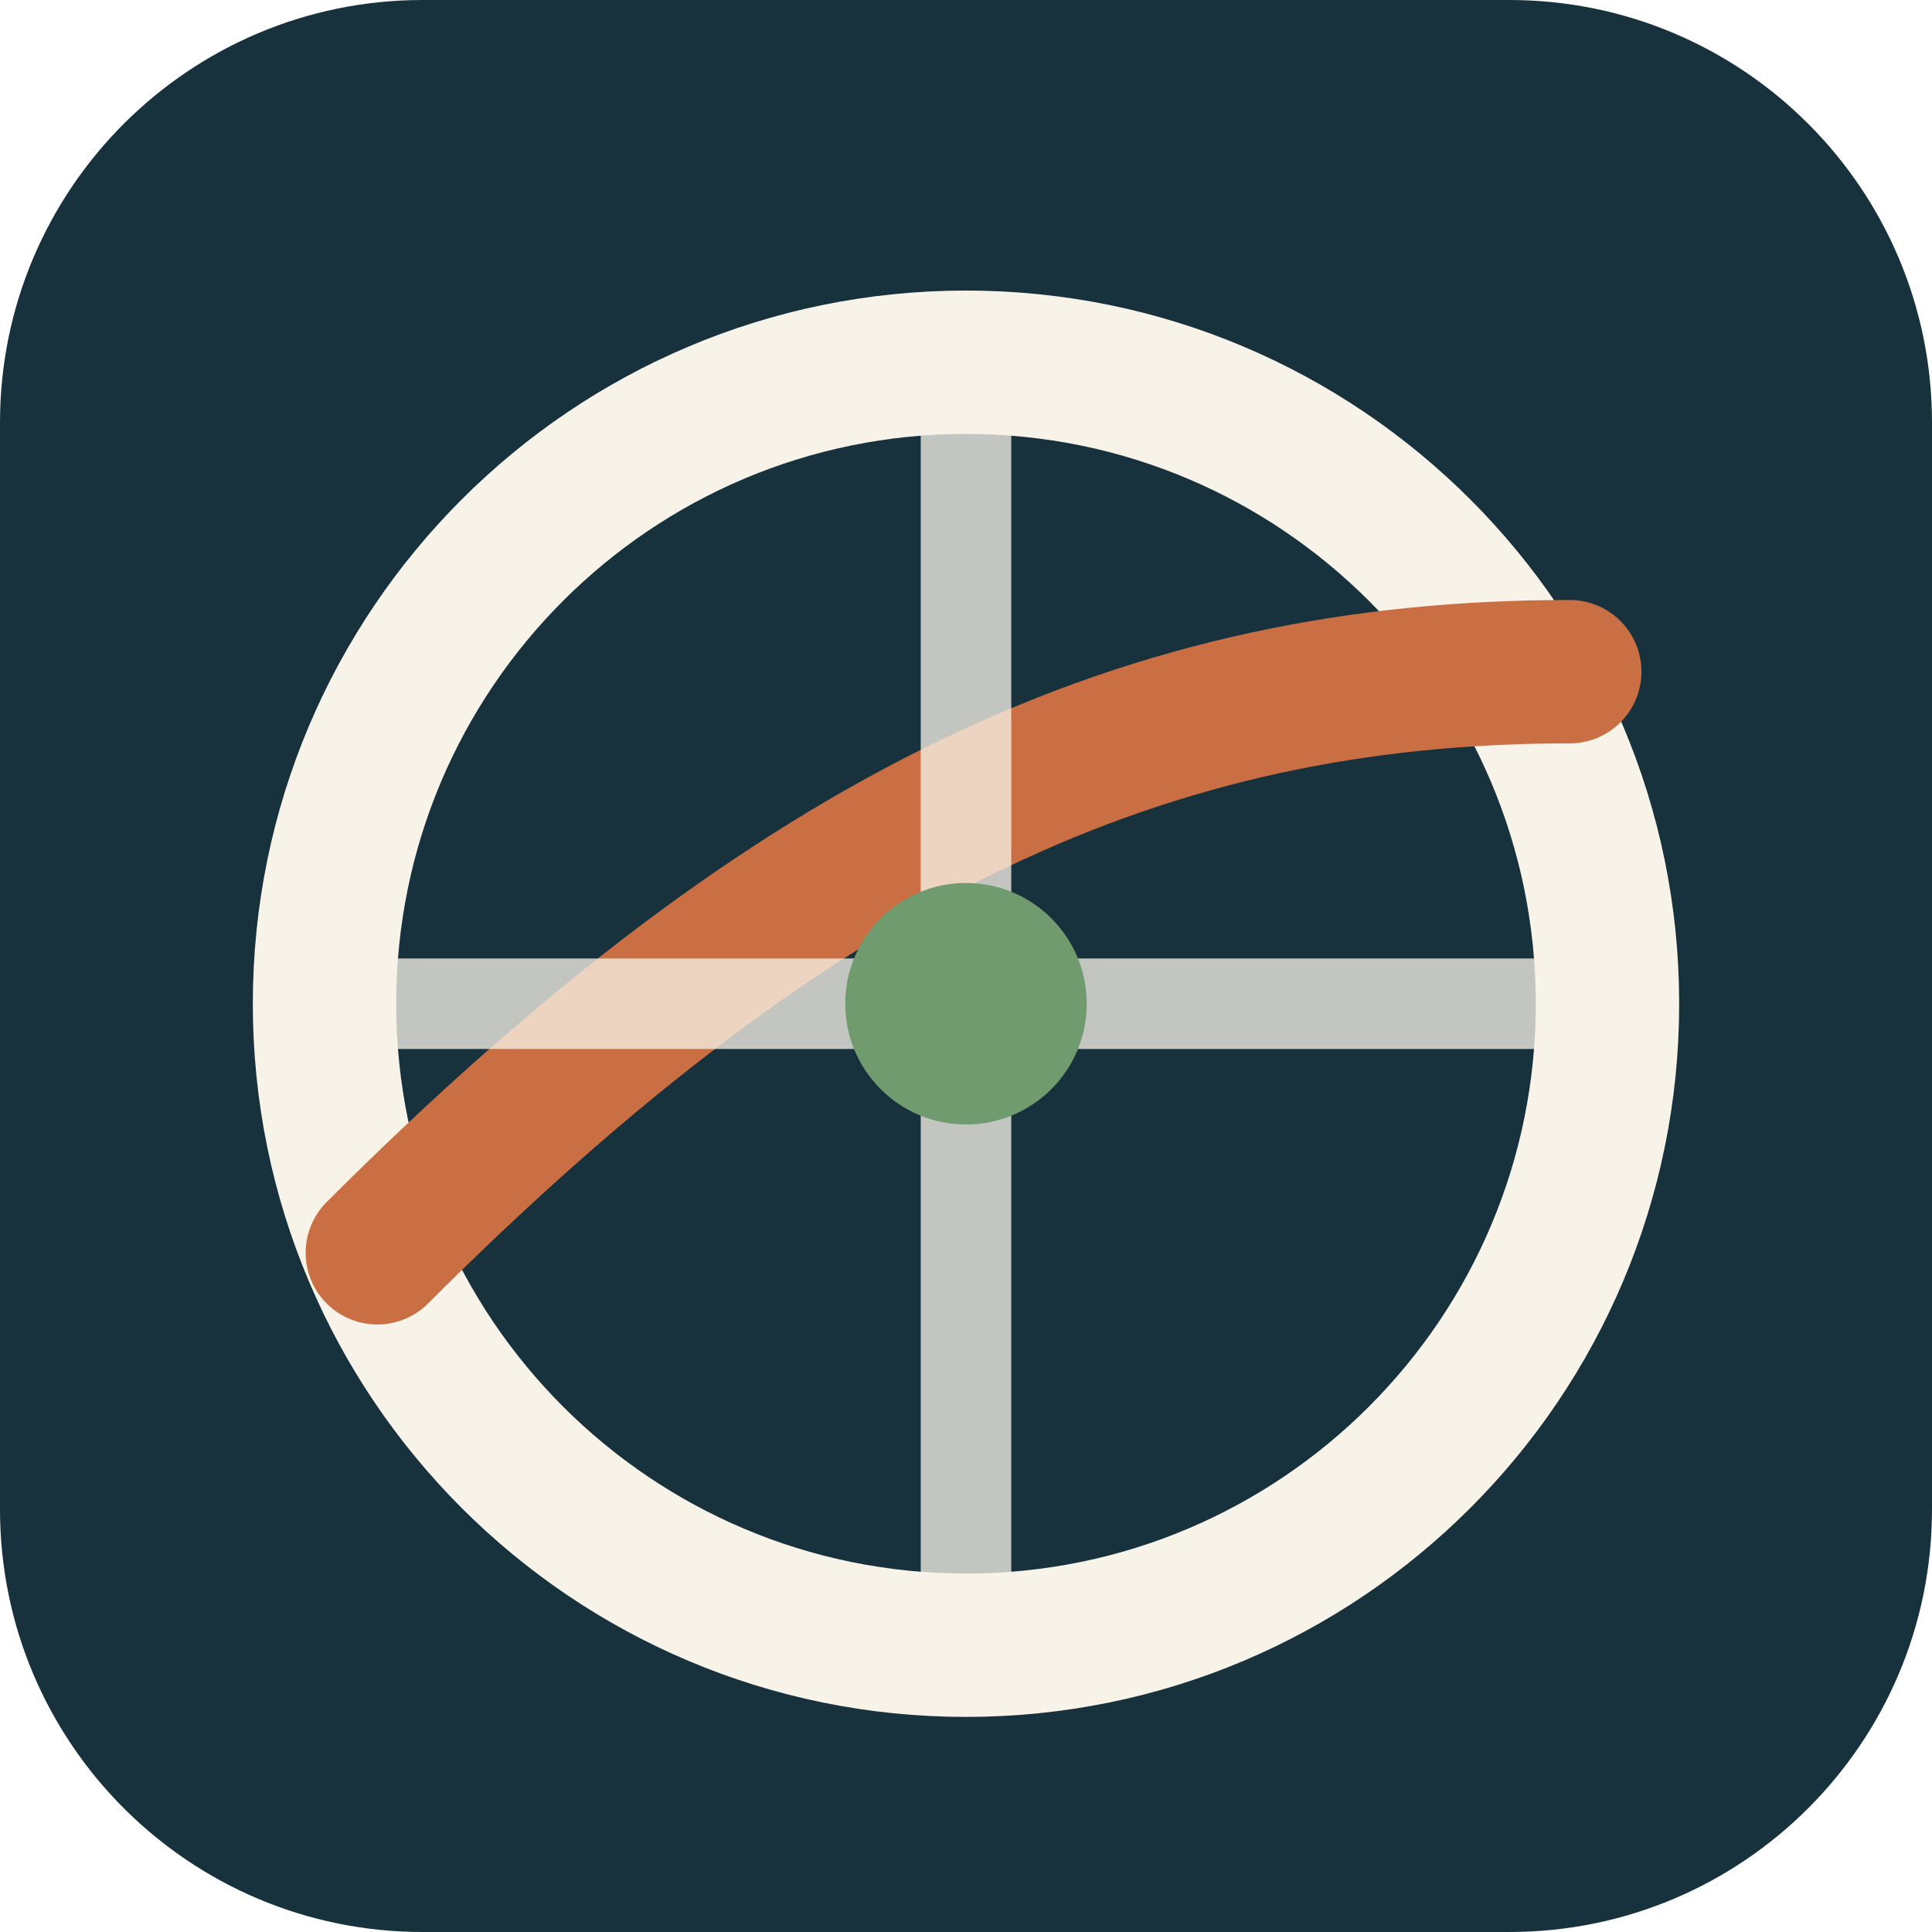
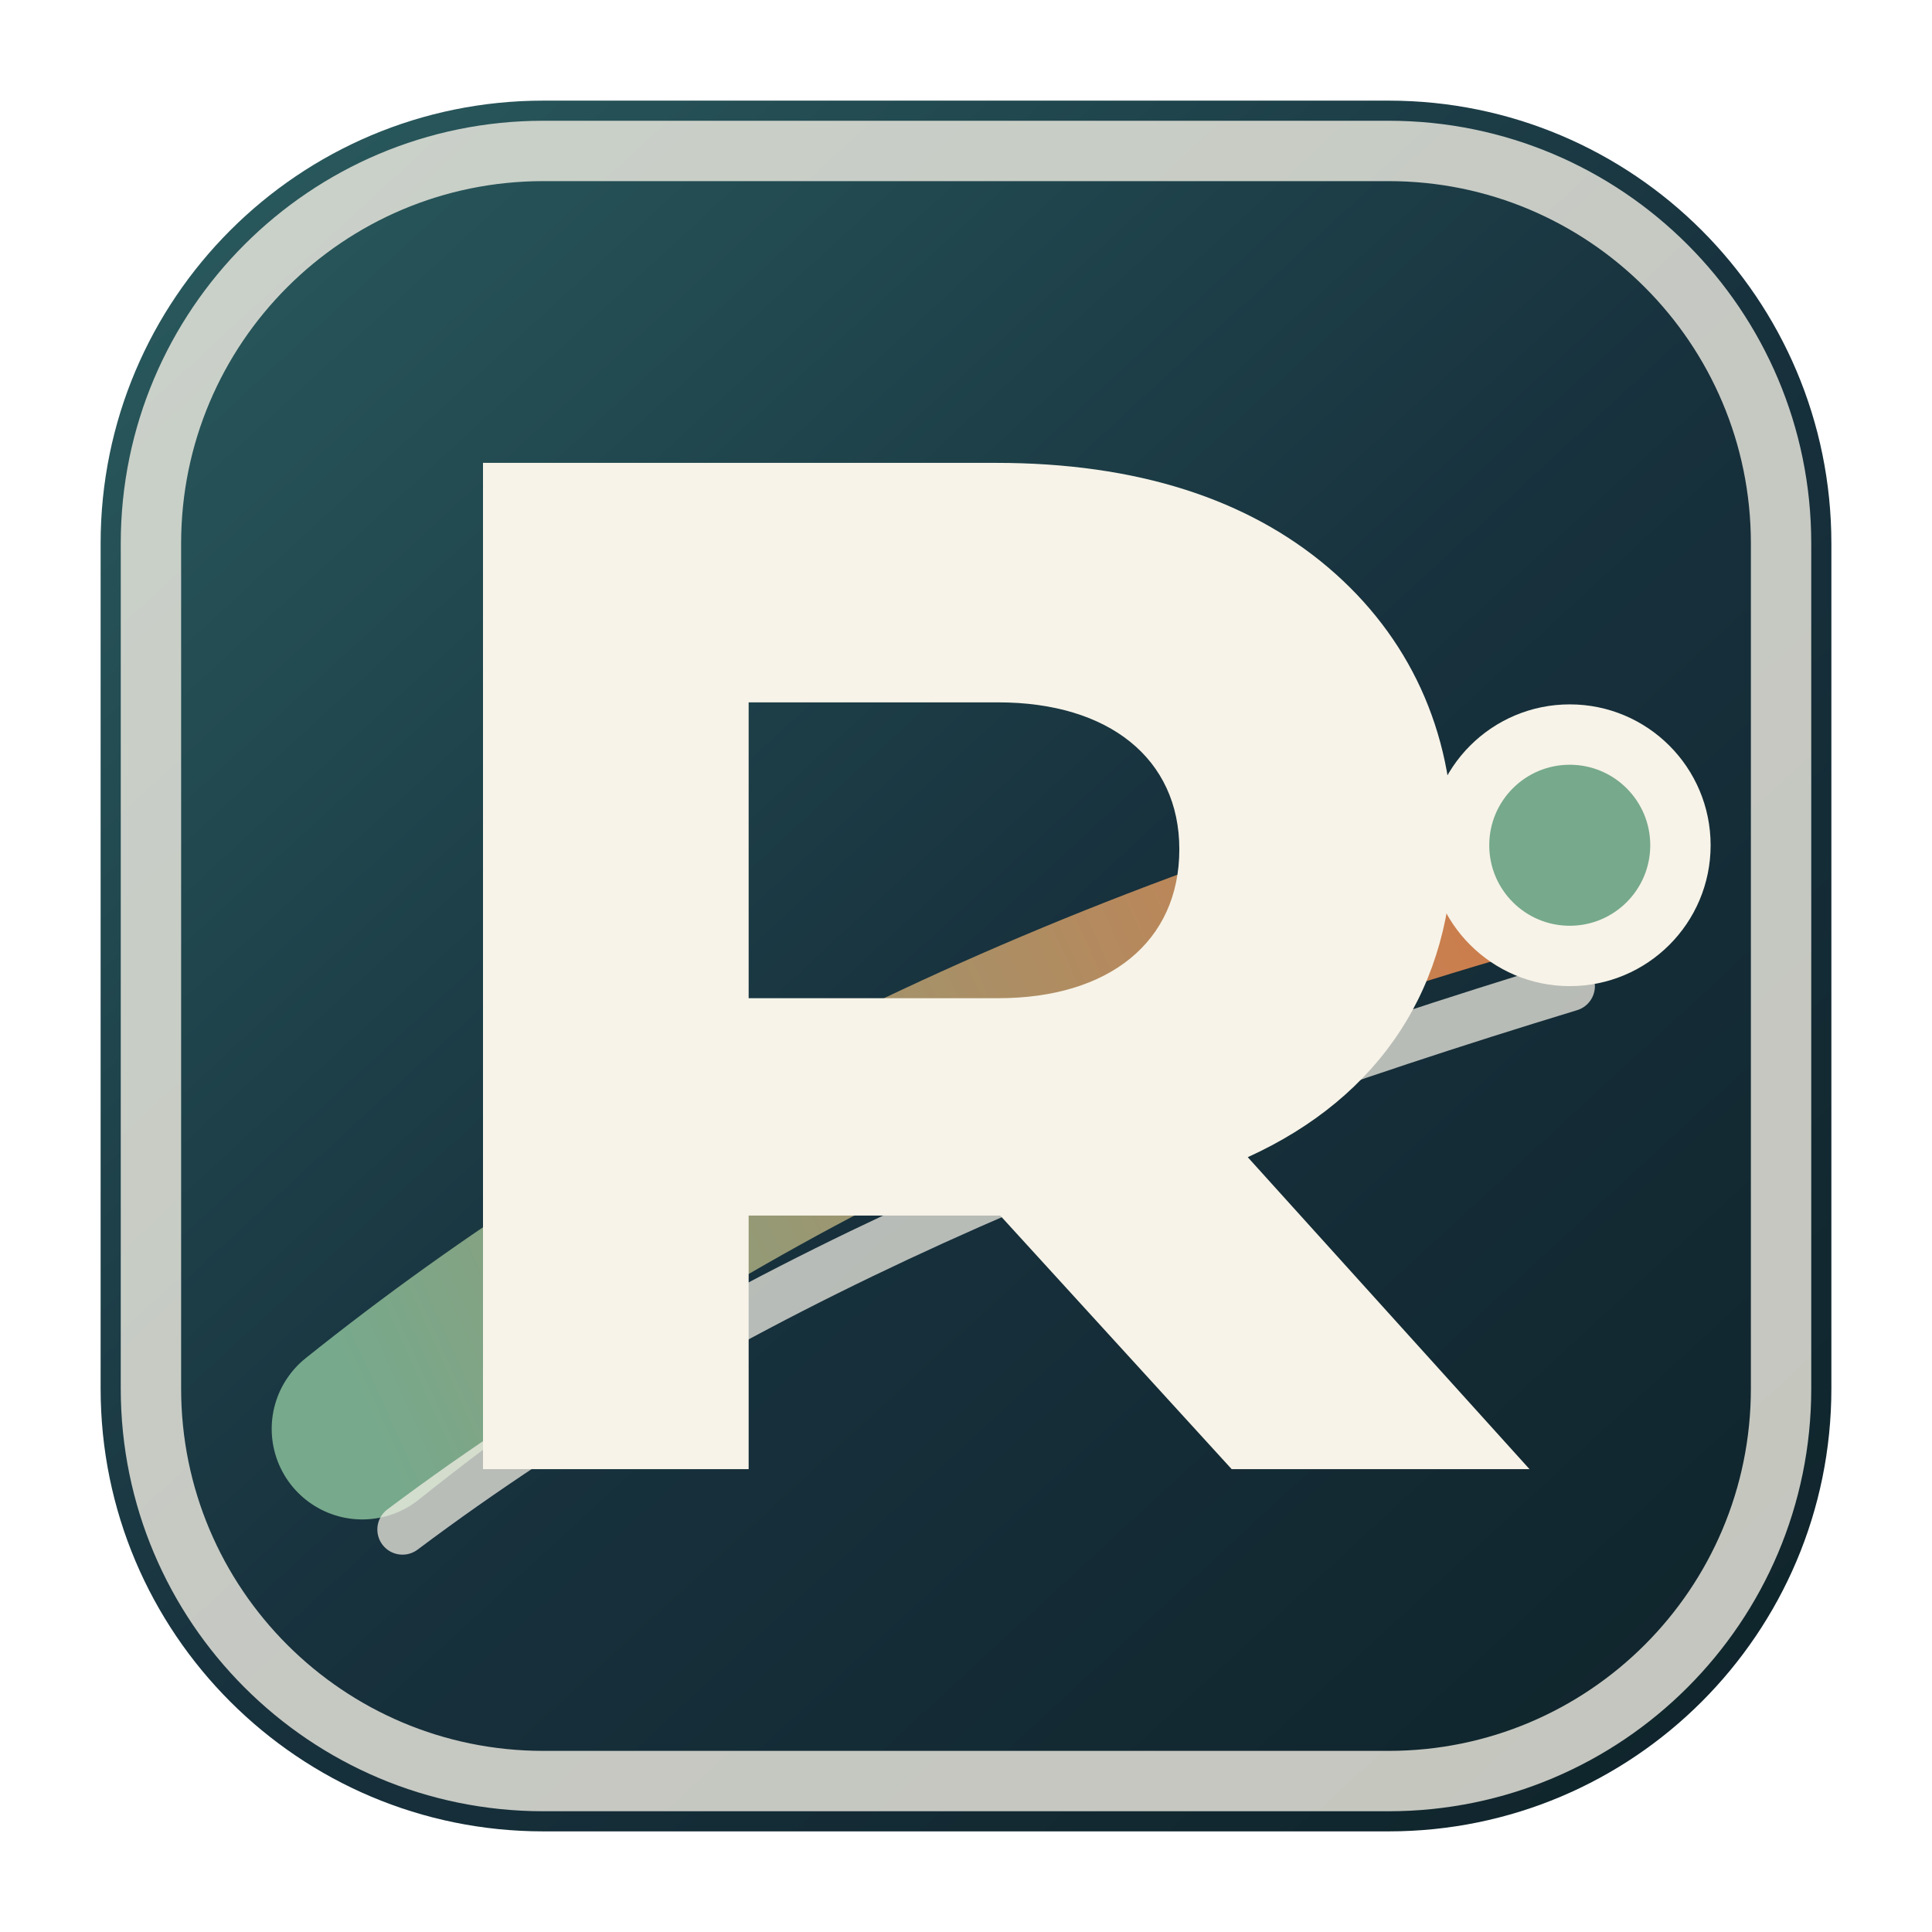
- <svg xmlns="http://www.w3.org/2000/svg" viewBox="0 0 512 512" role="img" aria-label="RAMprep">
-   <rect width="512" height="512" rx="112" fill="#17313d" />
-   <circle cx="256" cy="266" r="170" fill="none" stroke="#f7f3e8" stroke-width="38" />
-   <path d="M100 332c112-112 204-154 316-154" fill="none" stroke="#c96f43" stroke-width="38" stroke-linecap="round" />
-   <path d="M256 96v340M86 266h340" fill="none" stroke="#f7f3e8" stroke-width="24" stroke-linecap="round" opacity=".76" />
-   <circle cx="256" cy="266" r="32" fill="#6f9b6f" />
+ <svg xmlns="http://www.w3.org/2000/svg" viewBox="0 0 96 96" role="img" aria-label="RAMprep">
+   <defs>
+     <linearGradient id="ram-bg" x1="13" y1="10" x2="84" y2="87" gradientUnits="userSpaceOnUse">
+       <stop offset="0" stop-color="#28575b" />
+       <stop offset=".52" stop-color="#17313d" />
+       <stop offset="1" stop-color="#10252c" />
+     </linearGradient>
+     <linearGradient id="ram-route" x1="18" y1="70" x2="80" y2="42" gradientUnits="userSpaceOnUse">
+       <stop offset="0" stop-color="#77a98c" />
+       <stop offset="1" stop-color="#d77844" />
+     </linearGradient>
+   </defs>
+   <rect x="5" y="5" width="86" height="86" rx="22" fill="url(#ram-bg)" />
+   <rect x="7.5" y="7.5" width="81" height="81" rx="19.5" fill="none" stroke="#f7f3e8" stroke-width="3" opacity=".78" />
+   <path d="M18 71c15-12 34-22 60-29" fill="none" stroke="url(#ram-route)" stroke-width="9" stroke-linecap="round" />
+   <path d="M20 76c16-12 35-20 58-27" fill="none" stroke="#f7f3e8" stroke-width="2.5" stroke-linecap="round" opacity=".72" />
+   <path d="M24 73V23h25.5c7 0 12.5 1.8 16.5 5.2 4 3.4 6.2 8.1 6.2 13.6 0 7.2-3.6 12.7-10.2 15.7L76 73H61.2L49.7 60.4H37.2V73H24Zm13.2-23.4h12.4c5.5 0 9-2.8 9-7.4 0-4.5-3.5-7.3-9-7.3H37.2v14.7Z" fill="#f7f3e8" />
+   <circle cx="78" cy="42" r="5.5" fill="#77a98c" stroke="#f7f3e8" stroke-width="3" />
</svg>
